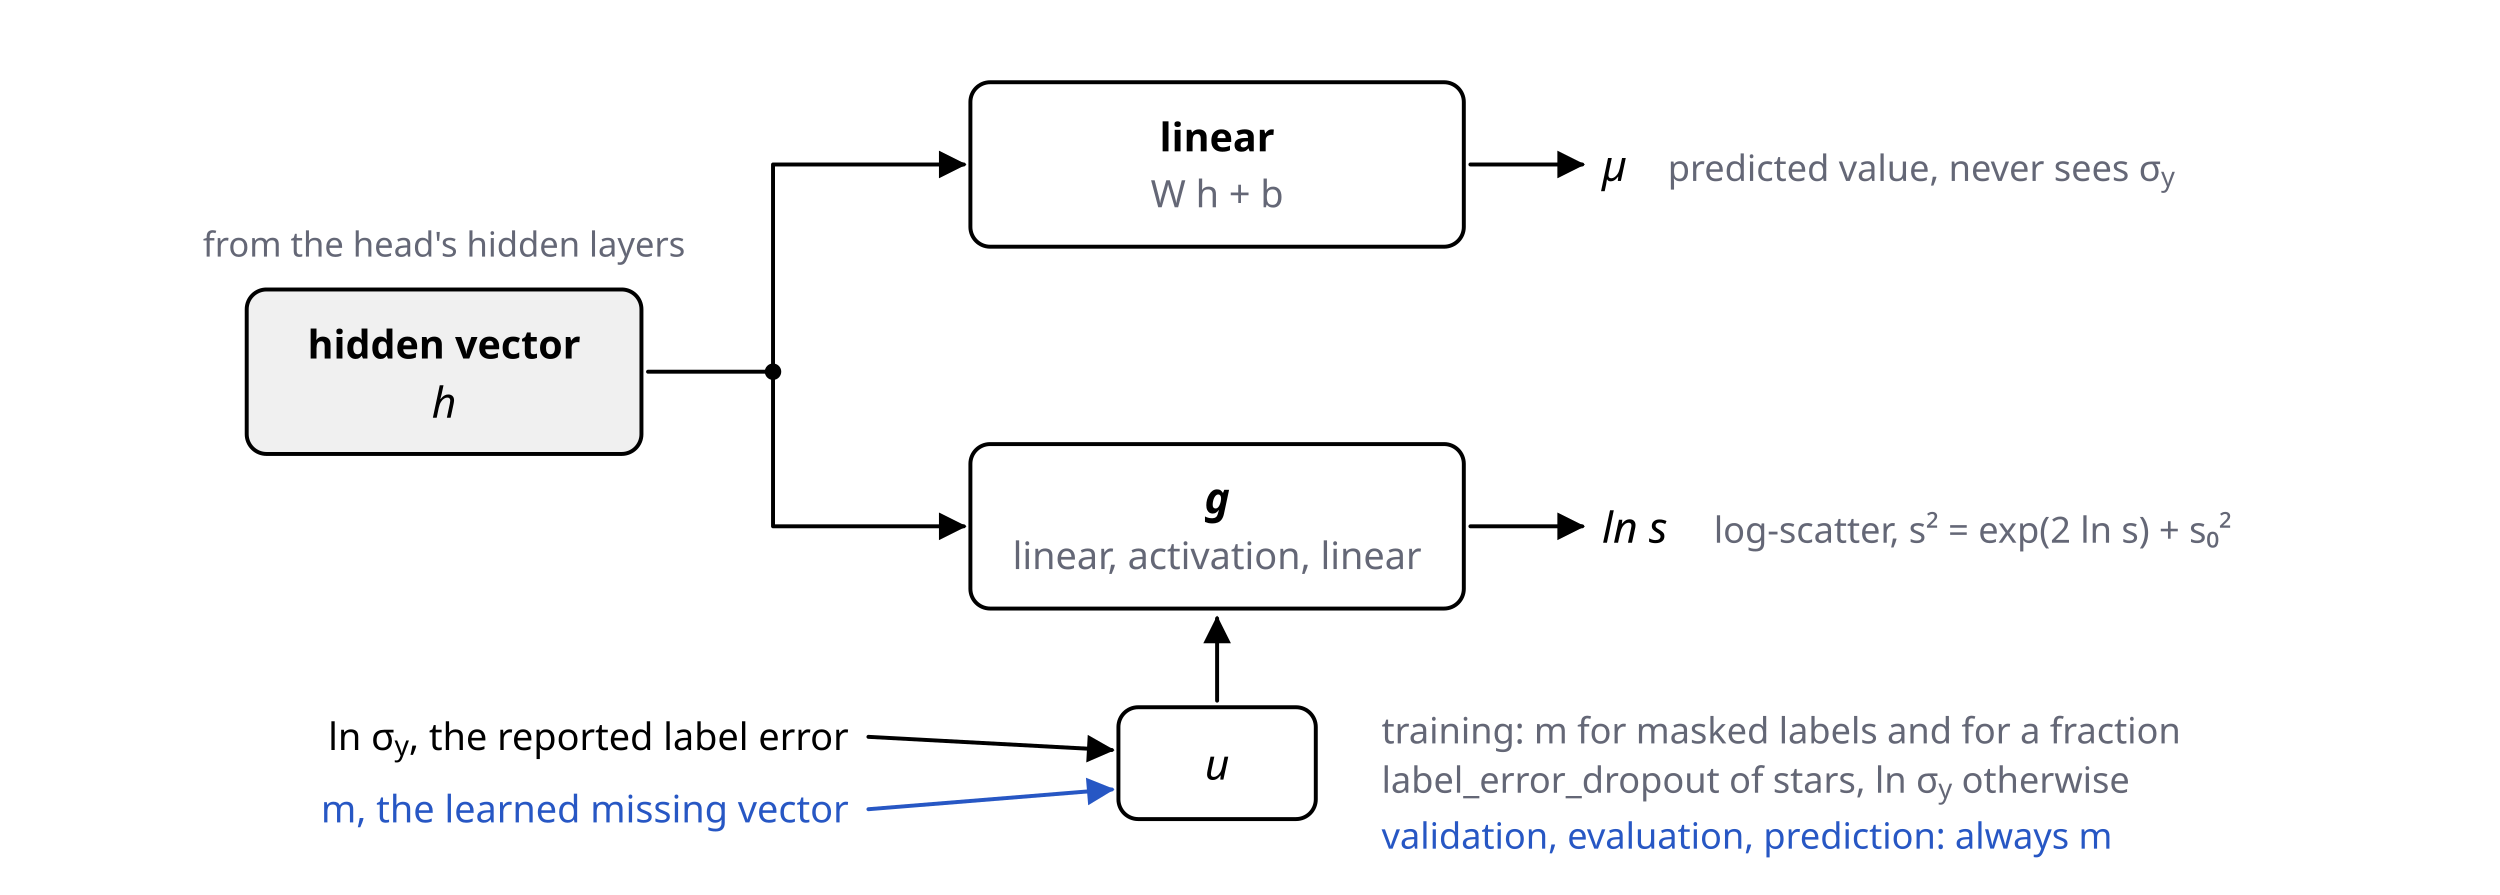
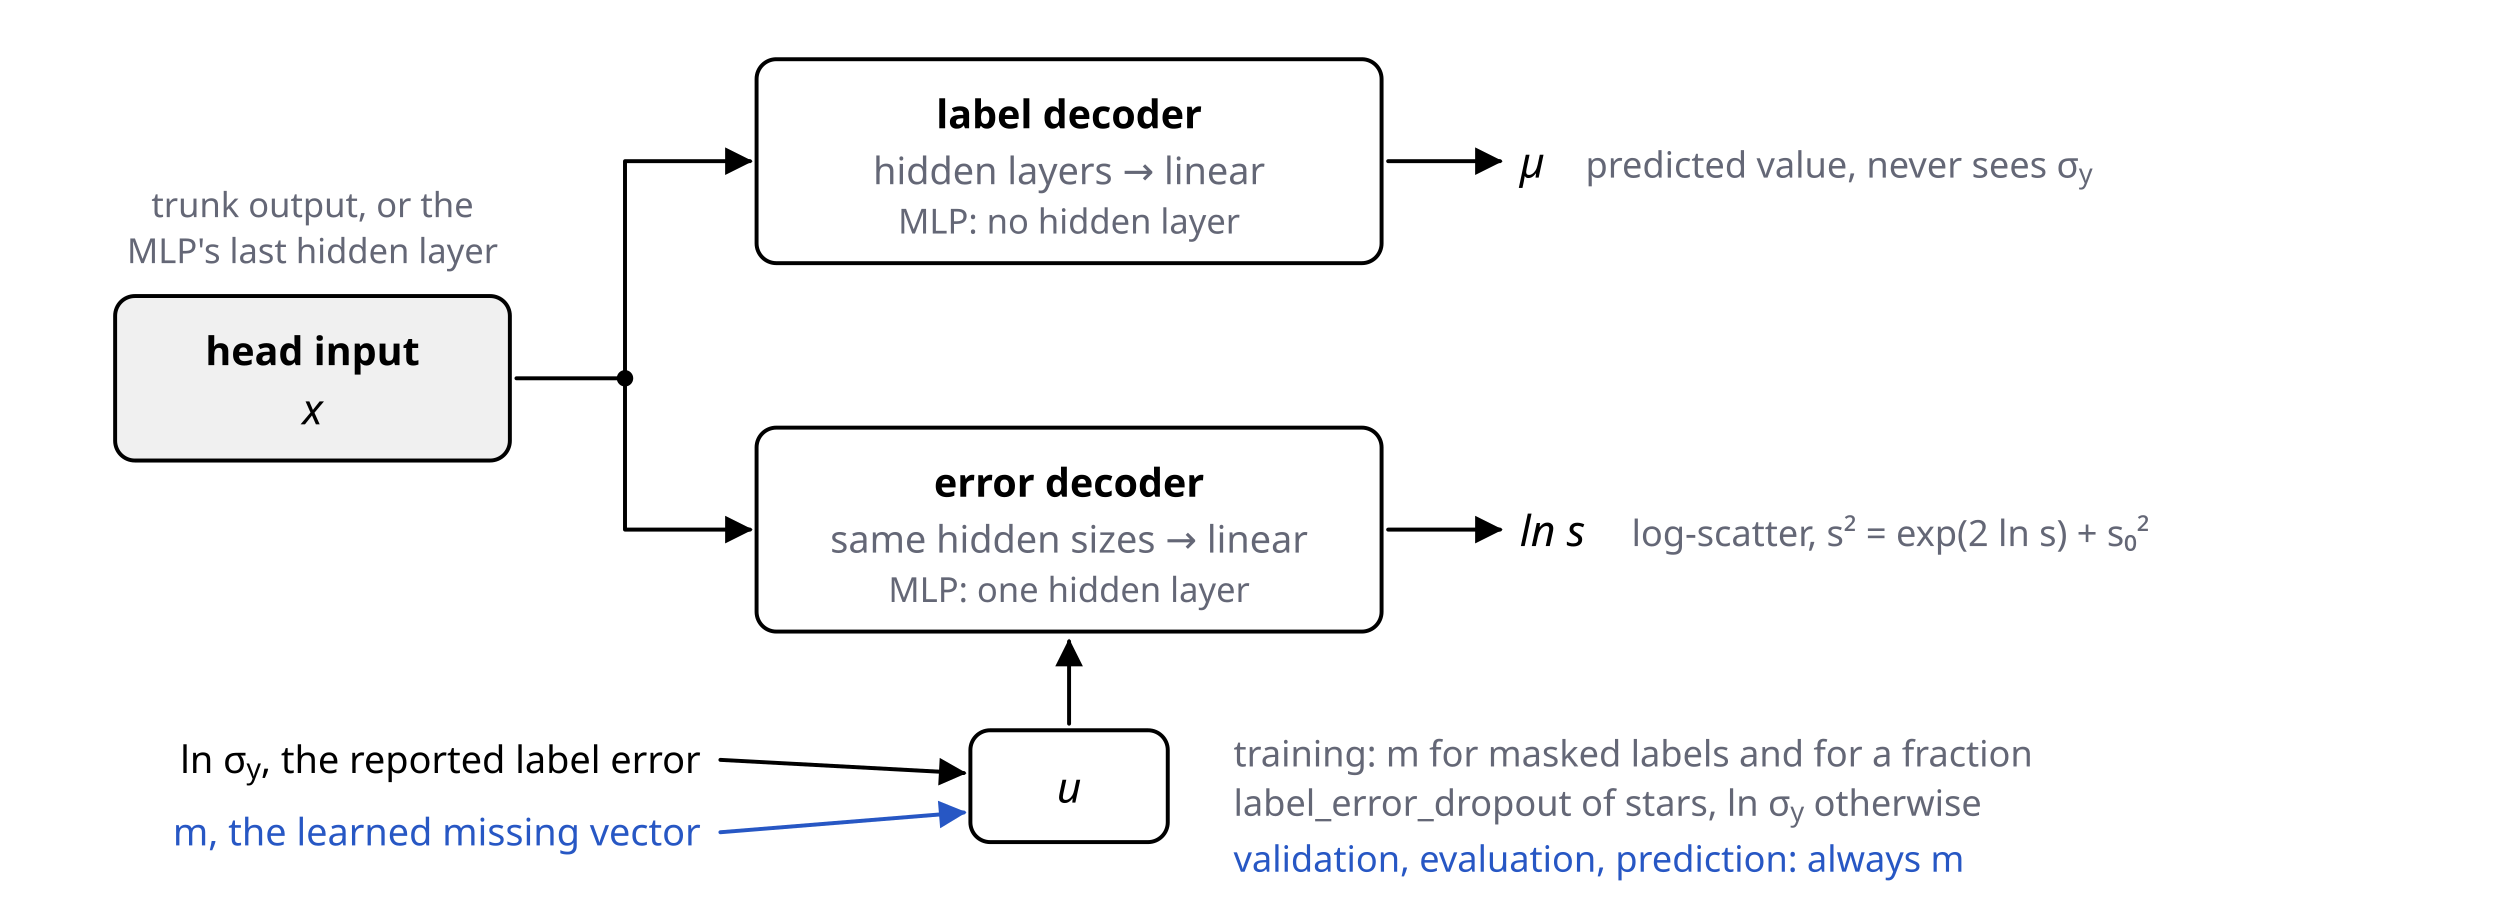
- <svg xmlns="http://www.w3.org/2000/svg" viewBox="0 0 760 272" width="100%" role="img" aria-labelledby="uncertainty-title" font-family="sans-serif" font-size="13" fill="none" stroke="currentColor" stroke-width="1.2" stroke-linejoin="round" stroke-linecap="round">
+ <svg xmlns="http://www.w3.org/2000/svg" viewBox="0 0 760 276" width="100%" role="img" aria-labelledby="uncertainty-title" font-family="sans-serif" font-size="13" fill="none" stroke="currentColor" stroke-width="1.2" stroke-linejoin="round" stroke-linecap="round">
  <defs>
    <marker id="uncertainty-arrow" viewBox="0 0 10 10" refX="9" refY="5" markerWidth="7" markerHeight="7" orient="auto-start-reverse">
      <path d="M0 0 L10 5 L0 10 z" fill="currentColor" stroke="none" />
    </marker>
    <marker id="uncertainty-arrow-brand" viewBox="0 0 10 10" refX="9" refY="5" markerWidth="7" markerHeight="7" orient="auto-start-reverse">
      <path d="M0 0 L10 5 L0 10 z" stroke="none" style="fill: var(--color-brand-primary, #2757c4)" />
    </marker>
  </defs>
-   <g transform="translate(55 0)">
-     <text x="80.0" y="78.0" font-size="10.5" text-anchor="middle" stroke="none" style="fill: var(--color-foreground-muted, #646776)">from the head's hidden layers</text>
-     <rect x="20.0" y="88.0" width="120.0" height="50.0" rx="6" fill="currentColor" fill-opacity="0.06" />
-     <text x="80.0" y="109.0" font-size="12" text-anchor="middle" font-weight="bold" stroke="none" fill="currentColor">hidden vector</text>
-     <text x="80.0" y="127.0" font-size="13" text-anchor="middle" font-style="italic" stroke="none" fill="currentColor">h</text>
-     <line x1="142.0" y1="113.0" x2="180.0" y2="113.0" />
-     <circle cx="180" cy="113" r="2.5" fill="currentColor" stroke="none" />
-     <path d="M180 113 L180 50 L238 50" marker-end="url(#uncertainty-arrow)" />
-     <rect x="240.0" y="25.0" width="150.0" height="50.0" rx="6" />
-     <text x="315.0" y="46.0" font-size="12" text-anchor="middle" font-weight="bold" stroke="none" fill="currentColor">linear</text>
-     <text x="315.0" y="63.0" font-size="11.5" text-anchor="middle" stroke="none" style="fill: var(--color-foreground-muted, #646776)">W h + b</text>
-     <line x1="392.0" y1="50.0" x2="426.0" y2="50.0" marker-end="url(#uncertainty-arrow)" />
-     <text x="432.0" y="55.0" font-size="13" text-anchor="start" font-style="italic" stroke="none" fill="currentColor">μ</text>
-     <text x="452.0" y="55.0" font-size="11" text-anchor="start" stroke="none" style="fill: var(--color-foreground-muted, #646776)">predicted value, never sees σ<tspan baseline-shift="sub" font-size="75%">y</tspan>
-     </text>
-     <path d="M180 113 L180 160 L238 160" marker-end="url(#uncertainty-arrow)" />
-     <rect x="240.0" y="135.0" width="150.0" height="50.0" rx="6" />
-     <text x="315.0" y="156.0" font-size="13" text-anchor="middle" font-weight="bold" font-style="italic" stroke="none" fill="currentColor">g</text>
-     <text x="315.0" y="173.0" font-size="11.5" text-anchor="middle" stroke="none" style="fill: var(--color-foreground-muted, #646776)">linear, activation, linear</text>
-     <line x1="392.0" y1="160.0" x2="426.0" y2="160.0" marker-end="url(#uncertainty-arrow)" />
-     <text x="432.0" y="165.0" font-size="13" text-anchor="start" font-style="italic" stroke="none" fill="currentColor">ln s</text>
-     <text x="466.0" y="165.0" font-size="11" text-anchor="start" stroke="none" style="fill: var(--color-foreground-muted, #646776)">log-scatter, s² = exp(2 ln s) + s₀²</text>
-     <rect x="285.0" y="215.0" width="60.0" height="34.0" rx="6" />
-     <text x="315.0" y="237.0" font-size="13" text-anchor="middle" font-style="italic" stroke="none" fill="currentColor">u</text>
-     <line x1="315.0" y1="213.0" x2="315.0" y2="188.0" marker-end="url(#uncertainty-arrow)" />
-     <path d="M209 224 L283 228" marker-end="url(#uncertainty-arrow)" />
-     <text x="203.0" y="228.0" font-size="11.5" text-anchor="end" stroke="none" fill="currentColor">ln σ<tspan baseline-shift="sub" font-size="75%">y</tspan>, the reported label error</text>
-     <path d="M209 246 L283 240" marker-end="url(#uncertainty-arrow-brand)" style="stroke: var(--color-brand-primary, #2757c4)" />
-     <text x="203.0" y="250.0" font-size="11.5" text-anchor="end" stroke="none" style="fill: var(--color-brand-primary, #2757c4)">m, the learned missing vector</text>
-     <text x="365.0" y="226.0" font-size="11" text-anchor="start" stroke="none" style="fill: var(--color-foreground-muted, #646776)">training: m for masked labels and for a fraction</text>
-     <text x="365.0" y="241.0" font-size="11" text-anchor="start" stroke="none" style="fill: var(--color-foreground-muted, #646776)">label_error_dropout of stars, ln σ<tspan baseline-shift="sub" font-size="75%">y</tspan> otherwise</text>
-     <text x="365.0" y="258.0" font-size="11" text-anchor="start" stroke="none" style="fill: var(--color-brand-primary, #2757c4)">validation, evaluation, prediction: always m</text>
-   </g>
+   <text x="95.0" y="66.0" font-size="10.5" text-anchor="middle" stroke="none" style="fill: var(--color-foreground-muted, #646776)">trunk output, or the</text>
+   <text x="95.0" y="80.0" font-size="10.5" text-anchor="middle" stroke="none" style="fill: var(--color-foreground-muted, #646776)">MLP's last hidden layer</text>
+   <rect x="35.0" y="90.0" width="120.0" height="50.0" rx="6" fill="currentColor" fill-opacity="0.06" />
+   <text x="95.0" y="111.0" font-size="12" text-anchor="middle" font-weight="bold" stroke="none" fill="currentColor">head input</text>
+   <text x="95.0" y="129.0" font-size="13" text-anchor="middle" font-style="italic" stroke="none" fill="currentColor">x</text>
+   <line x1="157.0" y1="115.0" x2="190.0" y2="115.0" />
+   <circle cx="190" cy="115" r="2.5" fill="currentColor" stroke="none" />
+   <path d="M190 115 L190 49 L228 49" marker-end="url(#uncertainty-arrow)" />
+   <rect x="230.0" y="18.0" width="190.0" height="62.0" rx="6" />
+   <text x="325.0" y="39.0" font-size="12" text-anchor="middle" font-weight="bold" stroke="none" fill="currentColor">label decoder</text>
+   <text x="325.0" y="56.0" font-size="11.5" text-anchor="middle" stroke="none" style="fill: var(--color-foreground-muted, #646776)">hidden layers → linear</text>
+   <text x="325.0" y="71.0" font-size="10.5" text-anchor="middle" stroke="none" style="fill: var(--color-foreground-muted, #646776)">MLP: no hidden layer</text>
+   <line x1="422.0" y1="49.0" x2="456.0" y2="49.0" marker-end="url(#uncertainty-arrow)" />
+   <text x="462.0" y="54.0" font-size="13" text-anchor="start" font-style="italic" stroke="none" fill="currentColor">μ</text>
+   <text x="482.0" y="54.0" font-size="11" text-anchor="start" stroke="none" style="fill: var(--color-foreground-muted, #646776)">predicted value, never sees σ<tspan baseline-shift="sub" font-size="75%">y</tspan>
+   </text>
+   <path d="M190 115 L190 161 L228 161" marker-end="url(#uncertainty-arrow)" />
+   <rect x="230.0" y="130.0" width="190.0" height="62.0" rx="6" />
+   <text x="325.0" y="151.0" font-size="12" text-anchor="middle" font-weight="bold" stroke="none" fill="currentColor">error decoder</text>
+   <text x="325.0" y="168.0" font-size="11.5" text-anchor="middle" stroke="none" style="fill: var(--color-foreground-muted, #646776)">same hidden sizes → linear</text>
+   <text x="325.0" y="183.0" font-size="10.5" text-anchor="middle" stroke="none" style="fill: var(--color-foreground-muted, #646776)">MLP: one hidden layer</text>
+   <line x1="422.0" y1="161.0" x2="456.0" y2="161.0" marker-end="url(#uncertainty-arrow)" />
+   <text x="462.0" y="166.0" font-size="13" text-anchor="start" font-style="italic" stroke="none" fill="currentColor">ln s</text>
+   <text x="496.0" y="166.0" font-size="11" text-anchor="start" stroke="none" style="fill: var(--color-foreground-muted, #646776)">log-scatter, s² = exp(2 ln s) + s₀²</text>
+   <rect x="295.0" y="222.0" width="60.0" height="34.0" rx="6" />
+   <text x="325.0" y="244.0" font-size="13" text-anchor="middle" font-style="italic" stroke="none" fill="currentColor">u</text>
+   <line x1="325.0" y1="220.0" x2="325.0" y2="195.0" marker-end="url(#uncertainty-arrow)" />
+   <path d="M219 231 L293 235" marker-end="url(#uncertainty-arrow)" />
+   <text x="213.0" y="235.0" font-size="11.5" text-anchor="end" stroke="none" fill="currentColor">ln σ<tspan baseline-shift="sub" font-size="75%">y</tspan>, the reported label error</text>
+   <path d="M219 253 L293 247" marker-end="url(#uncertainty-arrow-brand)" style="stroke: var(--color-brand-primary, #2757c4)" />
+   <text x="213.0" y="257.0" font-size="11.5" text-anchor="end" stroke="none" style="fill: var(--color-brand-primary, #2757c4)">m, the learned missing vector</text>
+   <text x="375.0" y="233.0" font-size="11" text-anchor="start" stroke="none" style="fill: var(--color-foreground-muted, #646776)">training: m for masked labels and for a fraction</text>
+   <text x="375.0" y="248.0" font-size="11" text-anchor="start" stroke="none" style="fill: var(--color-foreground-muted, #646776)">label_error_dropout of stars, ln σ<tspan baseline-shift="sub" font-size="75%">y</tspan> otherwise</text>
+   <text x="375.0" y="265.0" font-size="11" text-anchor="start" stroke="none" style="fill: var(--color-brand-primary, #2757c4)">validation, evaluation, prediction: always m</text>
</svg>
